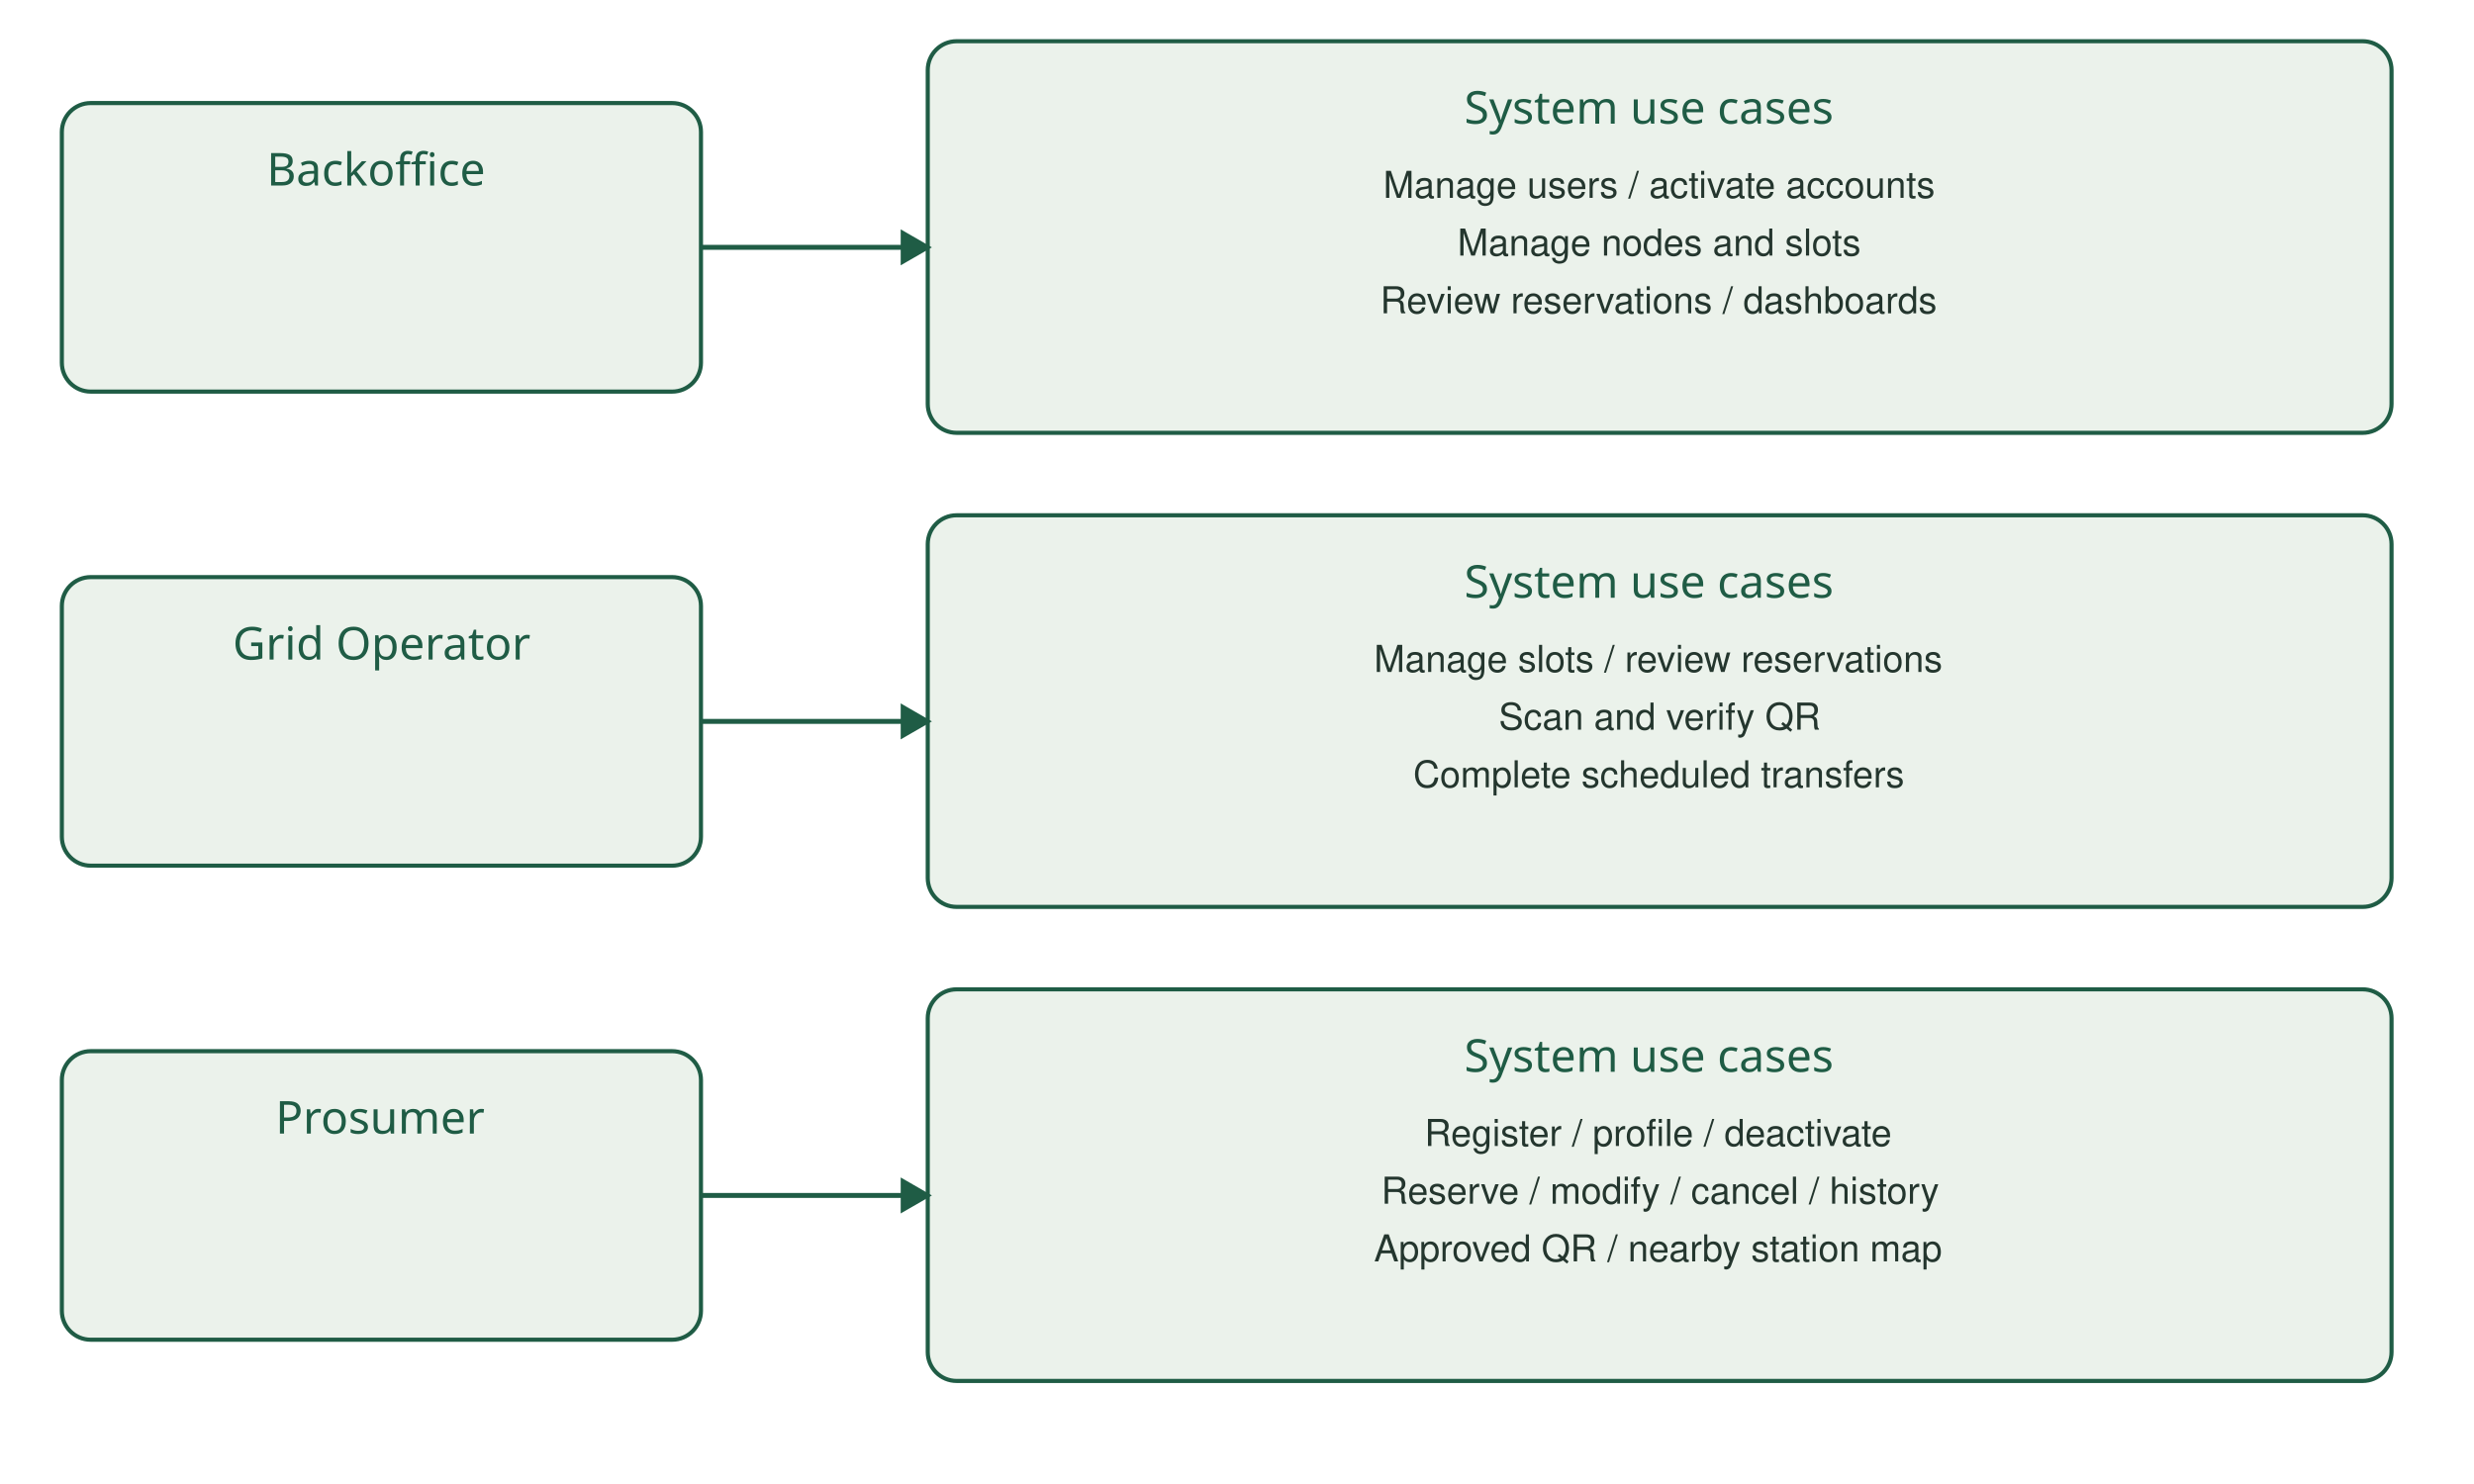
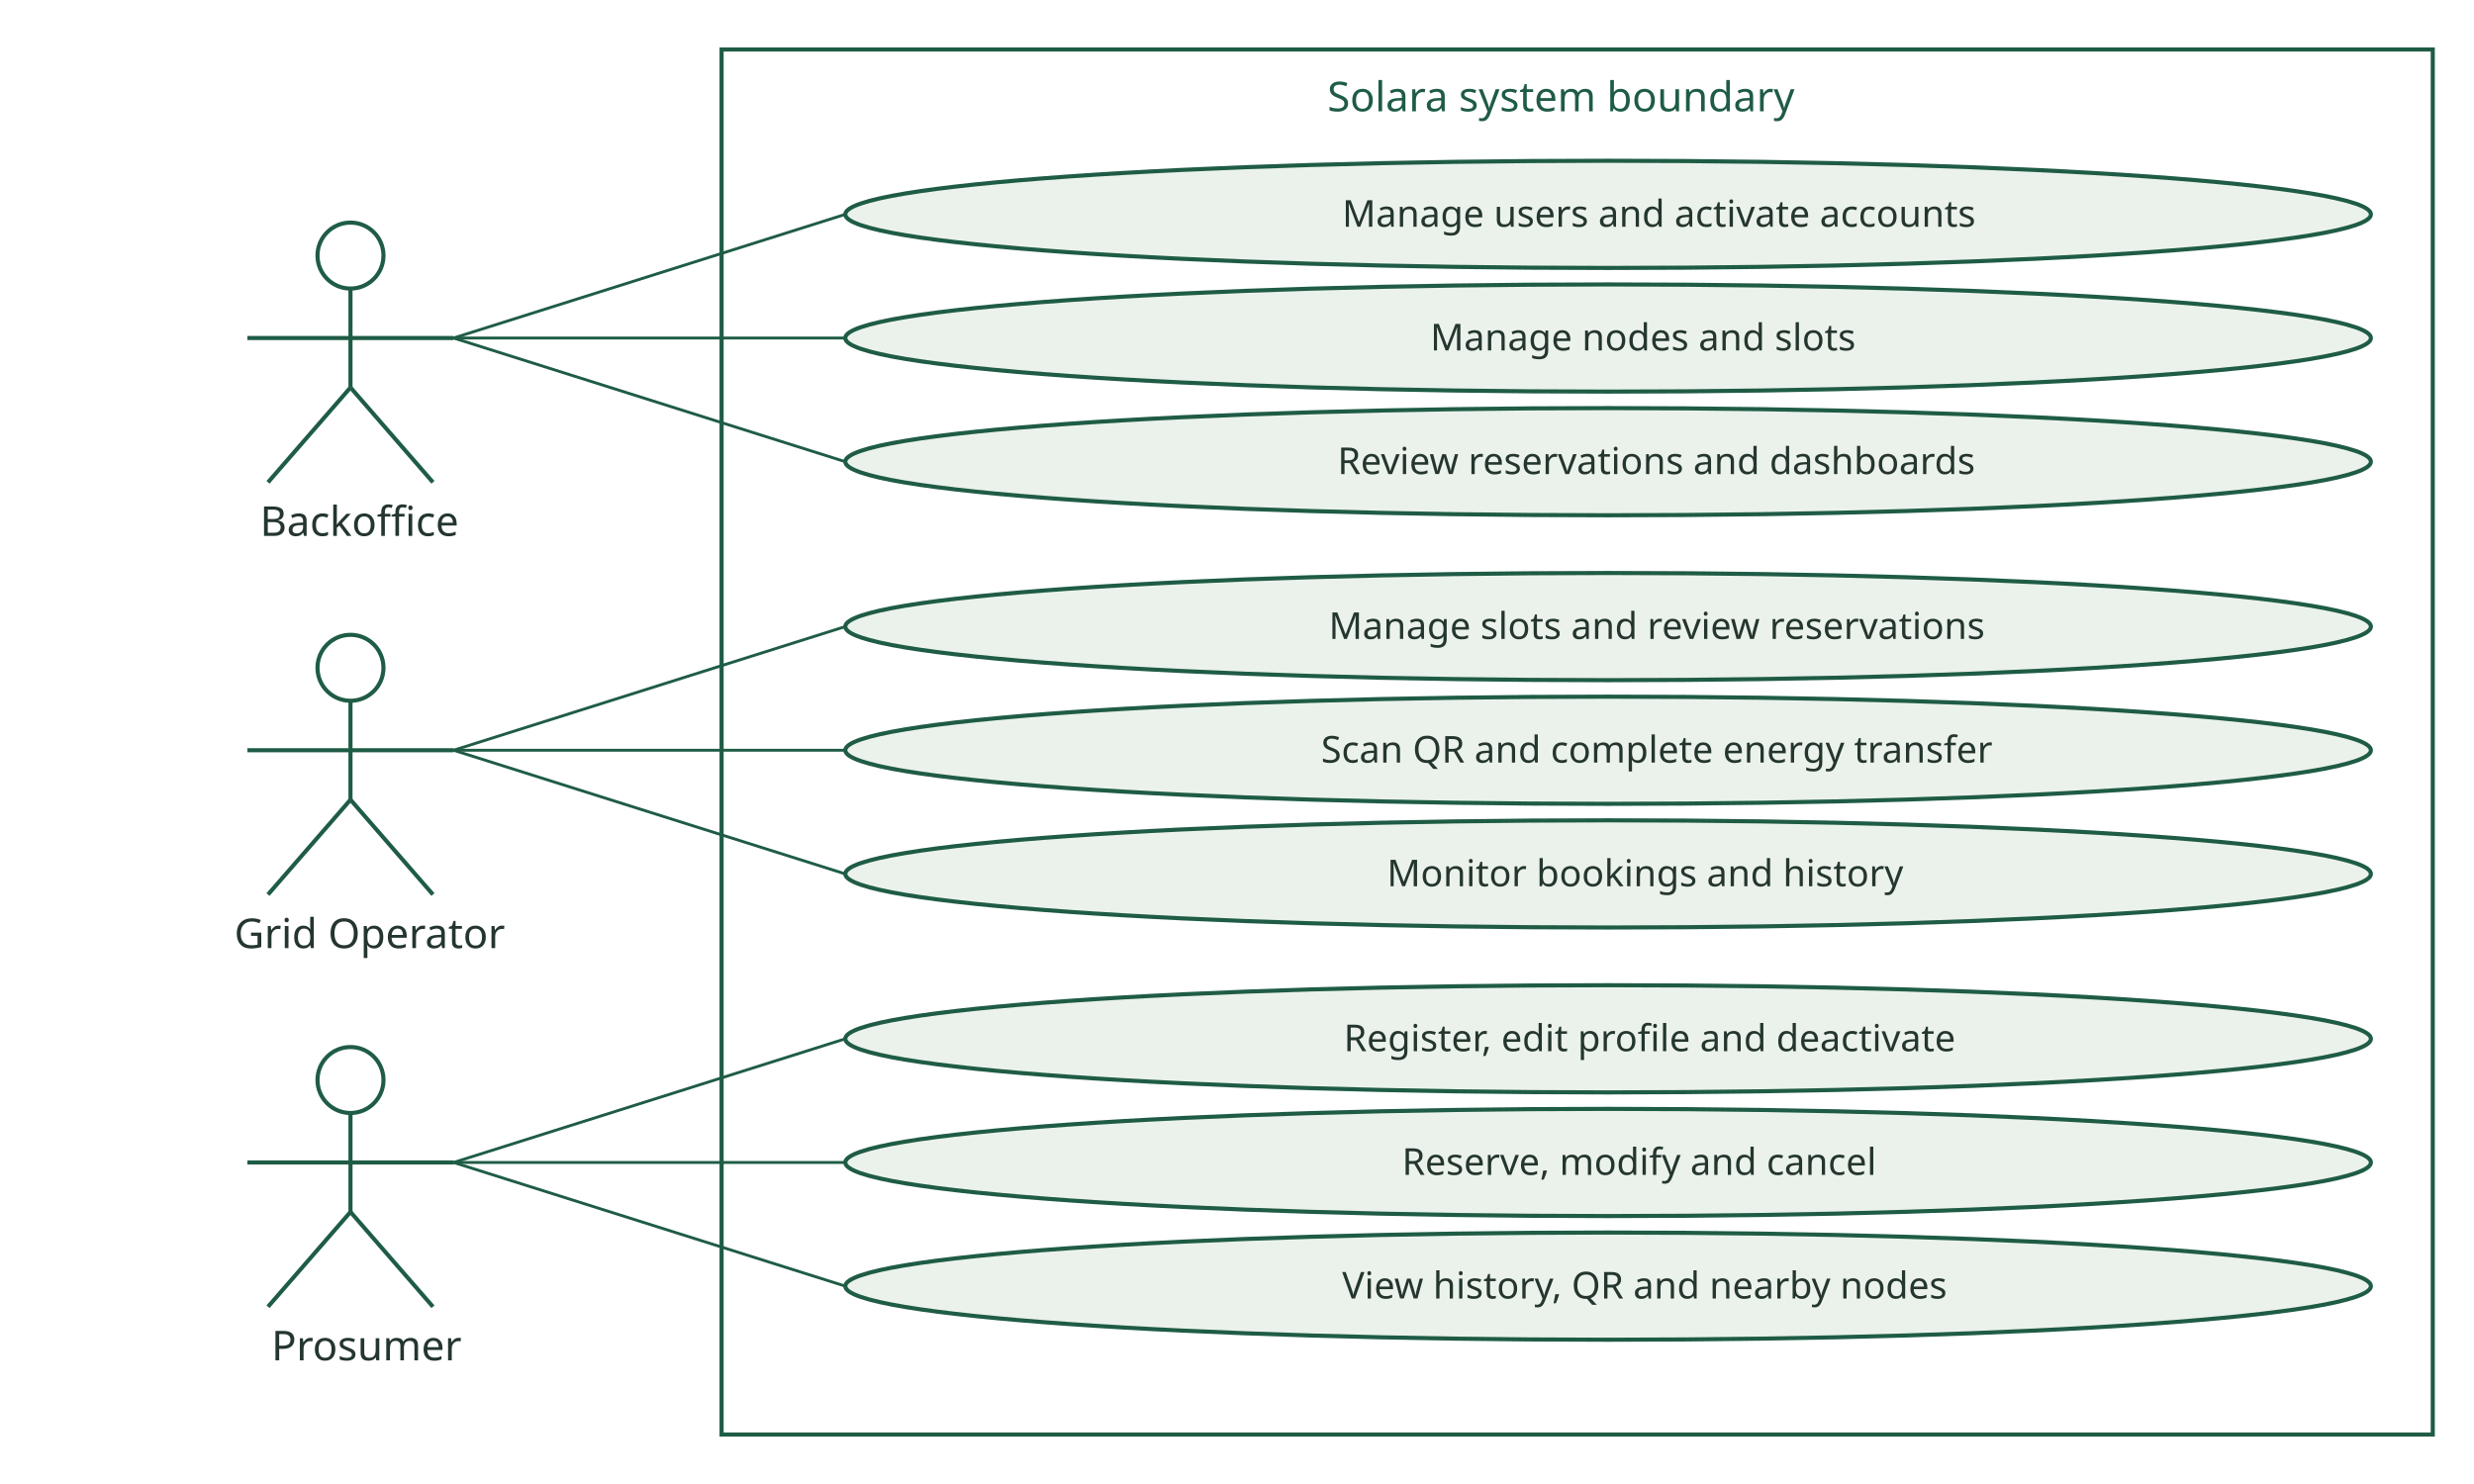
<svg xmlns="http://www.w3.org/2000/svg" width="600" height="360" preserveAspectRatio="xMinYMin meet" viewBox="0 0 600 360" version="1.0" fill-rule="evenodd">
  <clipPath id="clip">
    <rect x="0" y="0" width="600" height="360" />
  </clipPath>
  <g id="group" transform="scale(1,-1) translate(0,-360)" style="clip-path: url(#clip)">
    <g transform="">
-       <rect x="15" y="265" width="155" height="70" rx="7" ry="7" style="stroke: rgb(12%,36%,27%); stroke-linecap: butt; stroke-width: 1; fill: rgb(92%,95%,92%); fill-rule: evenodd;" />
-       <text x="64.686" y="315" style="font-family: Helvetica-Bold; font-size: 11px;fill: rgb(12%,36%,27%); stroke:none;" transform="translate(0,630) scale(1,-1)">Backoffice</text>
-       <rect x="225" y="255" width="355" height="95" rx="7" ry="7" style="stroke: rgb(12%,36%,27%); stroke-linecap: butt; stroke-width: 1; fill: rgb(92%,95%,92%); fill-rule: evenodd;" />
-       <text x="355.112" y="330" style="font-family: Helvetica-Bold; font-size: 11px;fill: rgb(12%,36%,27%); stroke:none;" transform="translate(0,660) scale(1,-1)">System use cases</text>
-       <text x="335.468" y="312" style="font-family: Helvetica; font-size: 9px;fill: rgb(14%,21%,18%); stroke:none;" transform="translate(0,624) scale(1,-1)">Manage users / activate accounts</text>
-       <text x="353.473" y="298" style="font-family: Helvetica; font-size: 9px;fill: rgb(14%,21%,18%); stroke:none;" transform="translate(0,596) scale(1,-1)">Manage nodes and slots</text>
-       <text x="334.726" y="284" style="font-family: Helvetica; font-size: 9px;fill: rgb(14%,21%,18%); stroke:none;" transform="translate(0,568) scale(1,-1)">Review reservations / dashboards</text>
-       <path d="M 170,300 L 225,300 Z" style="stroke: rgb(12%,36%,27%); stroke-linecap: butt; stroke-width: 1.2;" />
-       <polygon points="225 300, 218.938 303.5, 218.938 296.5" style="stroke: rgb(12%,36%,27%); stroke-linecap: butt; stroke-width: 1; fill: rgb(12%,36%,27%); fill-rule: evenodd;" />
-       <rect x="15" y="150" width="155" height="70" rx="7" ry="7" style="stroke: rgb(12%,36%,27%); stroke-linecap: butt; stroke-width: 1; fill: rgb(92%,95%,92%); fill-rule: evenodd;" />
-       <text x="56.436" y="200" style="font-family: Helvetica-Bold; font-size: 11px;fill: rgb(12%,36%,27%); stroke:none;" transform="translate(0,400) scale(1,-1)">Grid Operator</text>
-       <rect x="225" y="140" width="355" height="95" rx="7" ry="7" style="stroke: rgb(12%,36%,27%); stroke-linecap: butt; stroke-width: 1; fill: rgb(92%,95%,92%); fill-rule: evenodd;" />
-       <text x="355.112" y="215" style="font-family: Helvetica-Bold; font-size: 11px;fill: rgb(12%,36%,27%); stroke:none;" transform="translate(0,430) scale(1,-1)">System use cases</text>
-       <text x="333.227" y="197" style="font-family: Helvetica; font-size: 9px;fill: rgb(14%,21%,18%); stroke:none;" transform="translate(0,394) scale(1,-1)">Manage slots / review reservations</text>
-       <text x="363.485" y="183" style="font-family: Helvetica; font-size: 9px;fill: rgb(14%,21%,18%); stroke:none;" transform="translate(0,366) scale(1,-1)">Scan and verify QR</text>
-       <text x="342.726" y="169" style="font-family: Helvetica; font-size: 9px;fill: rgb(14%,21%,18%); stroke:none;" transform="translate(0,338) scale(1,-1)">Complete scheduled transfers</text>
-       <path d="M 170,185 L 225,185 Z" style="stroke: rgb(12%,36%,27%); stroke-linecap: butt; stroke-width: 1.2;" />
-       <polygon points="225 185, 218.938 188.5, 218.938 181.5" style="stroke: rgb(12%,36%,27%); stroke-linecap: butt; stroke-width: 1; fill: rgb(12%,36%,27%); fill-rule: evenodd;" />
-       <rect x="15" y="35" width="155" height="70" rx="7" ry="7" style="stroke: rgb(12%,36%,27%); stroke-linecap: butt; stroke-width: 1; fill: rgb(92%,95%,92%); fill-rule: evenodd;" />
-       <text x="66.826" y="85" style="font-family: Helvetica-Bold; font-size: 11px;fill: rgb(12%,36%,27%); stroke:none;" transform="translate(0,170) scale(1,-1)">Prosumer</text>
-       <rect x="225" y="25" width="355" height="95" rx="7" ry="7" style="stroke: rgb(12%,36%,27%); stroke-linecap: butt; stroke-width: 1; fill: rgb(92%,95%,92%); fill-rule: evenodd;" />
-       <text x="355.112" y="100" style="font-family: Helvetica-Bold; font-size: 11px;fill: rgb(12%,36%,27%); stroke:none;" transform="translate(0,200) scale(1,-1)">System use cases</text>
-       <text x="345.476" y="82" style="font-family: Helvetica; font-size: 9px;fill: rgb(14%,21%,18%); stroke:none;" transform="translate(0,164) scale(1,-1)">Register / profile / deactivate</text>
-       <text x="334.977" y="68" style="font-family: Helvetica; font-size: 9px;fill: rgb(14%,21%,18%); stroke:none;" transform="translate(0,136) scale(1,-1)">Reserve / modify / cancel / history</text>
-       <text x="333.218" y="54" style="font-family: Helvetica; font-size: 9px;fill: rgb(14%,21%,18%); stroke:none;" transform="translate(0,108) scale(1,-1)">Approved QR / nearby station map</text>
-       <path d="M 170,70 L 225,70 Z" style="stroke: rgb(12%,36%,27%); stroke-linecap: butt; stroke-width: 1.2;" />
-       <polygon points="225 70, 218.938 73.5, 218.938 66.5" style="stroke: rgb(12%,36%,27%); stroke-linecap: butt; stroke-width: 1; fill: rgb(12%,36%,27%); fill-rule: evenodd;" />
+       <rect x="175" y="12" width="415" height="336" style="stroke: rgb(12%,36%,27%); stroke-linecap: butt; stroke-width: 1; fill: none; fill-rule: evenodd;" />
+       <text x="321.925" y="333" style="font-family: Helvetica-Bold; font-size: 10px;fill: rgb(12%,36%,27%); stroke:none;" transform="translate(0,666) scale(1,-1)">Solara system boundary</text>
+       <circle cx="85" cy="298" r="8" style="stroke: rgb(12%,36%,27%); stroke-linecap: butt; stroke-width: 1; fill: none; fill-rule: evenodd;" />
+       <path d="M 85,290 L 85,266 Z" style="stroke: rgb(12%,36%,27%); stroke-linecap: butt; stroke-width: 1;" />
+       <path d="M 60,278 L 110,278 Z" style="stroke: rgb(12%,36%,27%); stroke-linecap: butt; stroke-width: 1;" />
+       <path d="M 85,266 L 65,243 Z" style="stroke: rgb(12%,36%,27%); stroke-linecap: butt; stroke-width: 1;" />
+       <path d="M 85,266 L 105,243 Z" style="stroke: rgb(12%,36%,27%); stroke-linecap: butt; stroke-width: 1;" />
+       <text x="63.065" y="230" style="font-family: Times-Roman; font-size: 10px;fill: rgb(14%,21%,18%); stroke:none;" transform="translate(0,460) scale(1,-1)">Backoffice</text>
+       <path d="M 110,278 L 205,308 Z" style="stroke: rgb(12%,36%,27%); stroke-linecap: butt; stroke-width: 0.7;" />
+       <ellipse cx="390.0" cy="308.0" rx="185.0" ry="13.0" style="stroke: rgb(12%,36%,27%); stroke-linecap: butt; stroke-width: 1; fill: rgb(92%,95%,92%); fill-rule: evenodd;" />
+       <text x="325.519" y="305" style="font-family: Times-Roman; font-size: 9px;fill: rgb(14%,21%,18%); stroke:none;" transform="translate(0,610) scale(1,-1)">Manage users and activate accounts</text>
+       <path d="M 110,278 L 205,278 Z" style="stroke: rgb(12%,36%,27%); stroke-linecap: butt; stroke-width: 0.7;" />
+       <ellipse cx="390.0" cy="278.0" rx="185.0" ry="13.0" style="stroke: rgb(12%,36%,27%); stroke-linecap: butt; stroke-width: 1; fill: rgb(92%,95%,92%); fill-rule: evenodd;" />
+       <text x="346.881" y="275" style="font-family: Times-Roman; font-size: 9px;fill: rgb(14%,21%,18%); stroke:none;" transform="translate(0,550) scale(1,-1)">Manage nodes and slots</text>
+       <path d="M 110,278 L 205,248 Z" style="stroke: rgb(12%,36%,27%); stroke-linecap: butt; stroke-width: 0.7;" />
+       <ellipse cx="390.0" cy="248.0" rx="185.0" ry="13.0" style="stroke: rgb(12%,36%,27%); stroke-linecap: butt; stroke-width: 1; fill: rgb(92%,95%,92%); fill-rule: evenodd;" />
+       <text x="324.39" y="245" style="font-family: Times-Roman; font-size: 9px;fill: rgb(14%,21%,18%); stroke:none;" transform="translate(0,490) scale(1,-1)">Review reservations and dashboards</text>
+       <circle cx="85" cy="198" r="8" style="stroke: rgb(12%,36%,27%); stroke-linecap: butt; stroke-width: 1; fill: none; fill-rule: evenodd;" />
+       <path d="M 85,190 L 85,166 Z" style="stroke: rgb(12%,36%,27%); stroke-linecap: butt; stroke-width: 1;" />
+       <path d="M 60,178 L 110,178 Z" style="stroke: rgb(12%,36%,27%); stroke-linecap: butt; stroke-width: 1;" />
+       <path d="M 85,166 L 65,143 Z" style="stroke: rgb(12%,36%,27%); stroke-linecap: butt; stroke-width: 1;" />
+       <path d="M 85,166 L 105,143 Z" style="stroke: rgb(12%,36%,27%); stroke-linecap: butt; stroke-width: 1;" />
+       <text x="56.815" y="130" style="font-family: Times-Roman; font-size: 10px;fill: rgb(14%,21%,18%); stroke:none;" transform="translate(0,260) scale(1,-1)">Grid Operator</text>
+       <path d="M 110,178 L 205,208 Z" style="stroke: rgb(12%,36%,27%); stroke-linecap: butt; stroke-width: 0.7;" />
+       <ellipse cx="390.0" cy="208.0" rx="185.0" ry="13.0" style="stroke: rgb(12%,36%,27%); stroke-linecap: butt; stroke-width: 1; fill: rgb(92%,95%,92%); fill-rule: evenodd;" />
+       <text x="322.266" y="205" style="font-family: Times-Roman; font-size: 9px;fill: rgb(14%,21%,18%); stroke:none;" transform="translate(0,410) scale(1,-1)">Manage slots and review reservations</text>
+       <path d="M 110,178 L 205,178 Z" style="stroke: rgb(12%,36%,27%); stroke-linecap: butt; stroke-width: 0.7;" />
+       <ellipse cx="390.0" cy="178.0" rx="185.0" ry="13.0" style="stroke: rgb(12%,36%,27%); stroke-linecap: butt; stroke-width: 1; fill: rgb(92%,95%,92%); fill-rule: evenodd;" />
+       <text x="320.394" y="175" style="font-family: Times-Roman; font-size: 9px;fill: rgb(14%,21%,18%); stroke:none;" transform="translate(0,350) scale(1,-1)">Scan QR and complete energy transfer</text>
+       <path d="M 110,178 L 205,148 Z" style="stroke: rgb(12%,36%,27%); stroke-linecap: butt; stroke-width: 0.7;" />
+       <ellipse cx="390.0" cy="148.0" rx="185.0" ry="13.0" style="stroke: rgb(12%,36%,27%); stroke-linecap: butt; stroke-width: 1; fill: rgb(92%,95%,92%); fill-rule: evenodd;" />
+       <text x="336.373" y="145" style="font-family: Times-Roman; font-size: 9px;fill: rgb(14%,21%,18%); stroke:none;" transform="translate(0,290) scale(1,-1)">Monitor bookings and history</text>
+       <circle cx="85" cy="98" r="8" style="stroke: rgb(12%,36%,27%); stroke-linecap: butt; stroke-width: 1; fill: none; fill-rule: evenodd;" />
+       <path d="M 85,90 L 85,66 Z" style="stroke: rgb(12%,36%,27%); stroke-linecap: butt; stroke-width: 1;" />
+       <path d="M 60,78 L 110,78 Z" style="stroke: rgb(12%,36%,27%); stroke-linecap: butt; stroke-width: 1;" />
+       <path d="M 85,66 L 65,43 Z" style="stroke: rgb(12%,36%,27%); stroke-linecap: butt; stroke-width: 1;" />
+       <path d="M 85,66 L 105,43 Z" style="stroke: rgb(12%,36%,27%); stroke-linecap: butt; stroke-width: 1;" />
+       <text x="65.835" y="30" style="font-family: Times-Roman; font-size: 10px;fill: rgb(14%,21%,18%); stroke:none;" transform="translate(0,60) scale(1,-1)">Prosumer</text>
+       <path d="M 110,78 L 205,108 Z" style="stroke: rgb(12%,36%,27%); stroke-linecap: butt; stroke-width: 0.7;" />
+       <ellipse cx="390.0" cy="108.0" rx="185.0" ry="13.0" style="stroke: rgb(12%,36%,27%); stroke-linecap: butt; stroke-width: 1; fill: rgb(92%,95%,92%); fill-rule: evenodd;" />
+       <text x="325.889" y="105" style="font-family: Times-Roman; font-size: 9px;fill: rgb(14%,21%,18%); stroke:none;" transform="translate(0,210) scale(1,-1)">Register, edit profile and deactivate</text>
+       <path d="M 110,78 L 205,78 Z" style="stroke: rgb(12%,36%,27%); stroke-linecap: butt; stroke-width: 0.7;" />
+       <ellipse cx="390.0" cy="78.0" rx="185.0" ry="13.0" style="stroke: rgb(12%,36%,27%); stroke-linecap: butt; stroke-width: 1; fill: rgb(92%,95%,92%); fill-rule: evenodd;" />
+       <text x="340.014" y="75" style="font-family: Times-Roman; font-size: 9px;fill: rgb(14%,21%,18%); stroke:none;" transform="translate(0,150) scale(1,-1)">Reserve, modify and cancel</text>
+       <path d="M 110,78 L 205,48 Z" style="stroke: rgb(12%,36%,27%); stroke-linecap: butt; stroke-width: 0.7;" />
+       <ellipse cx="390.0" cy="48.0" rx="185.0" ry="13.0" style="stroke: rgb(12%,36%,27%); stroke-linecap: butt; stroke-width: 1; fill: rgb(92%,95%,92%); fill-rule: evenodd;" />
+       <text x="325.51" y="45" style="font-family: Times-Roman; font-size: 9px;fill: rgb(14%,21%,18%); stroke:none;" transform="translate(0,90) scale(1,-1)">View history, QR and nearby nodes</text>
    </g>
  </g>
</svg>
